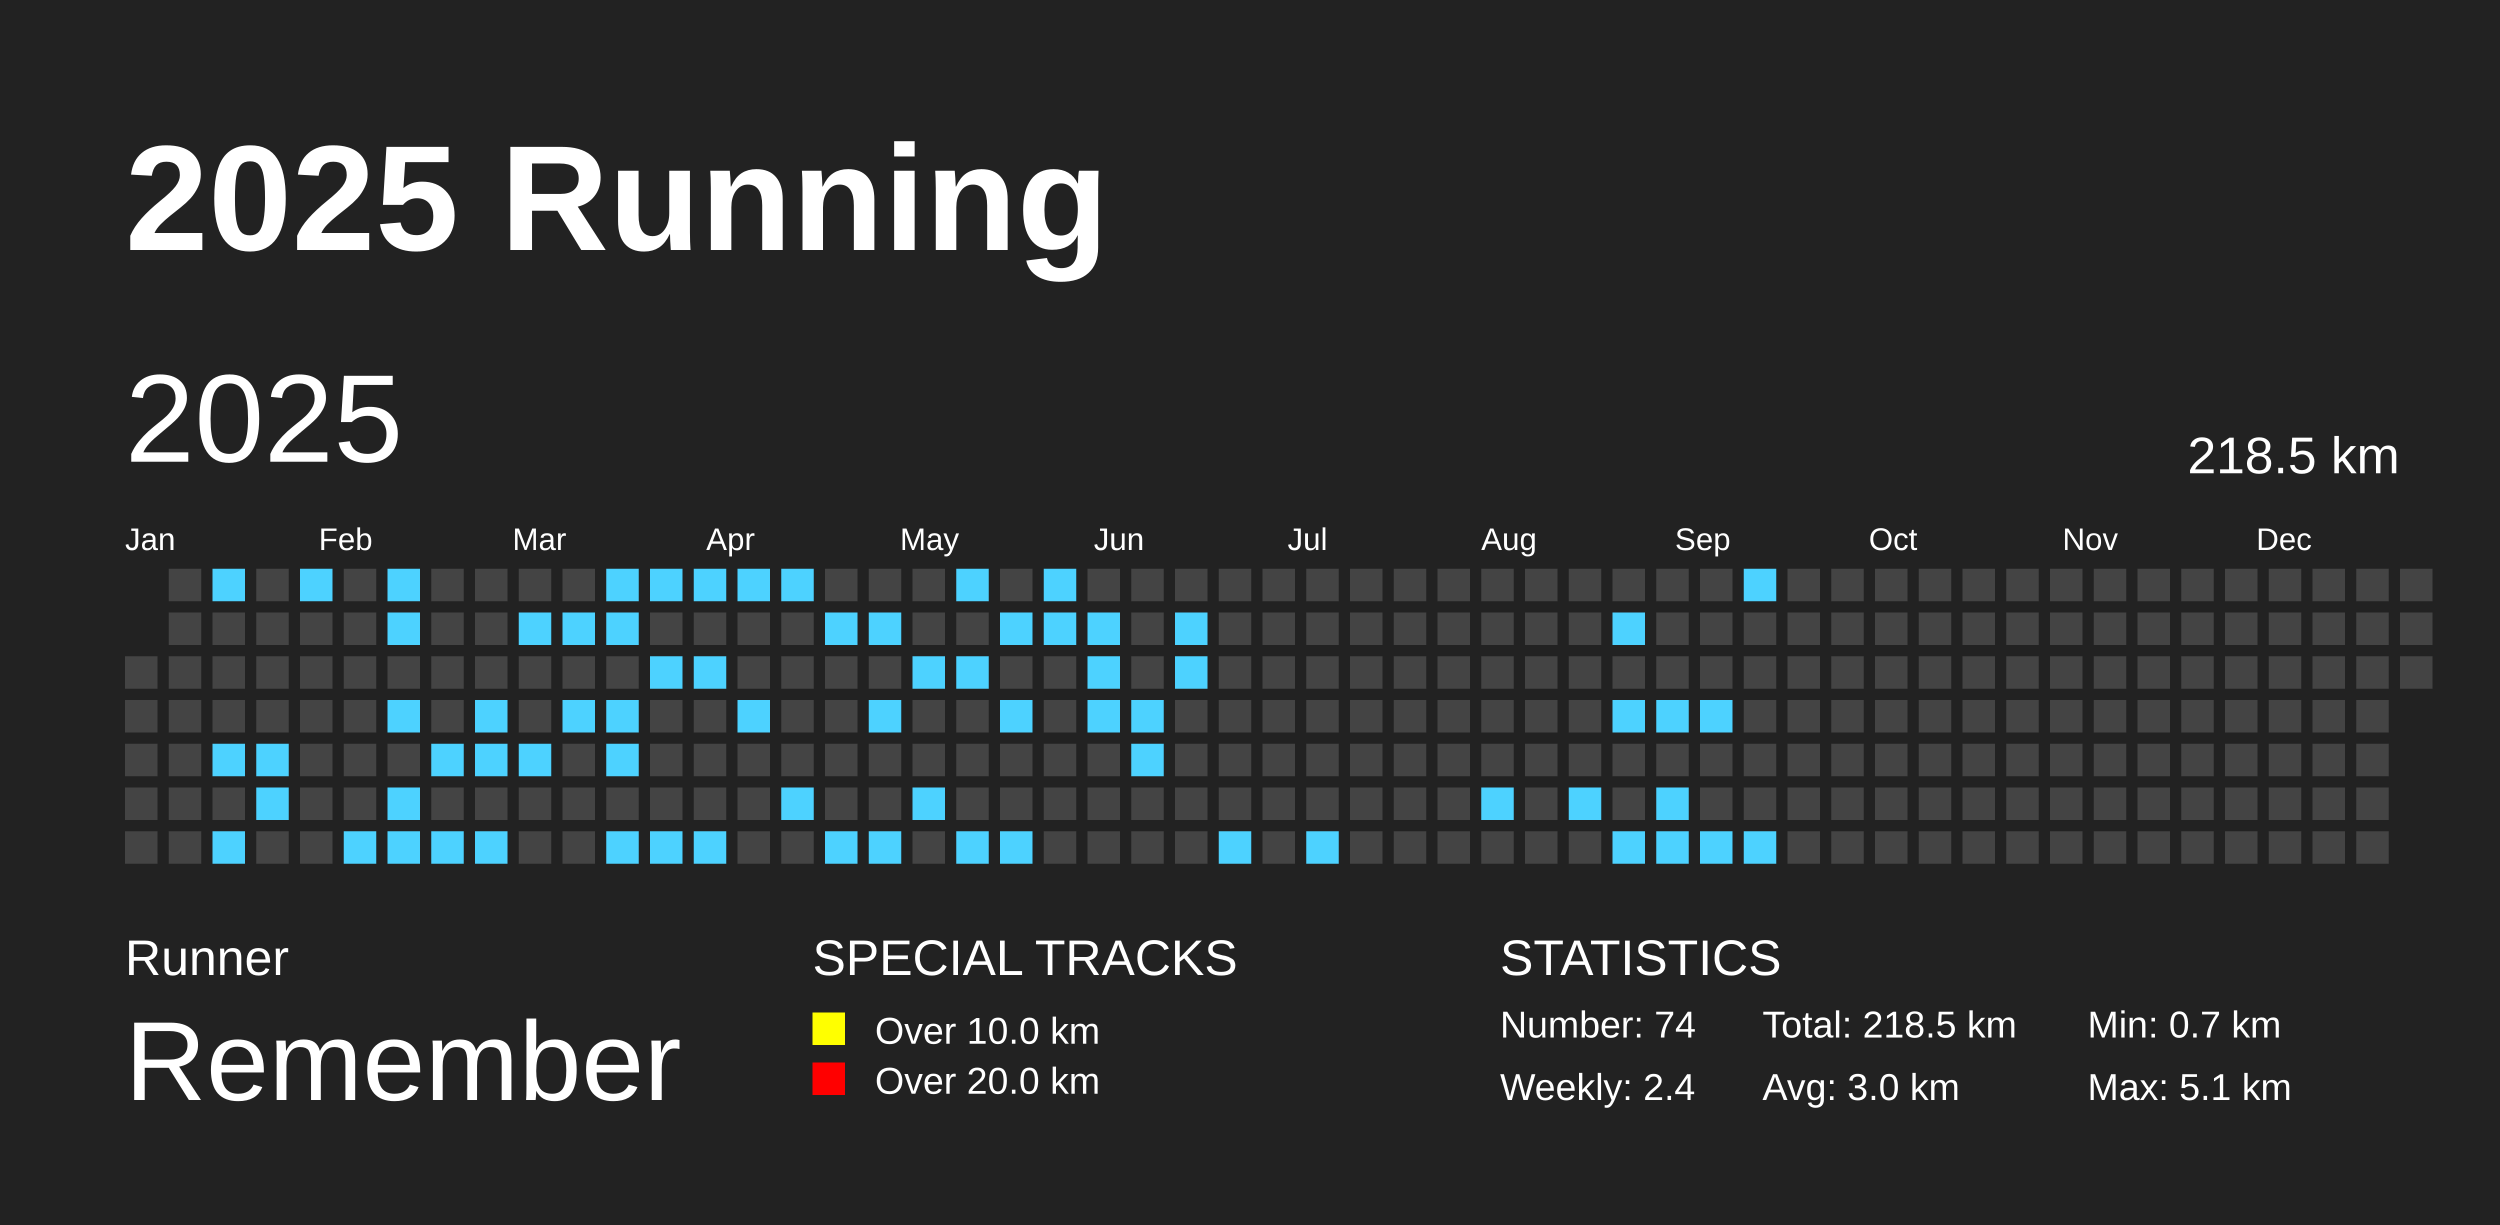
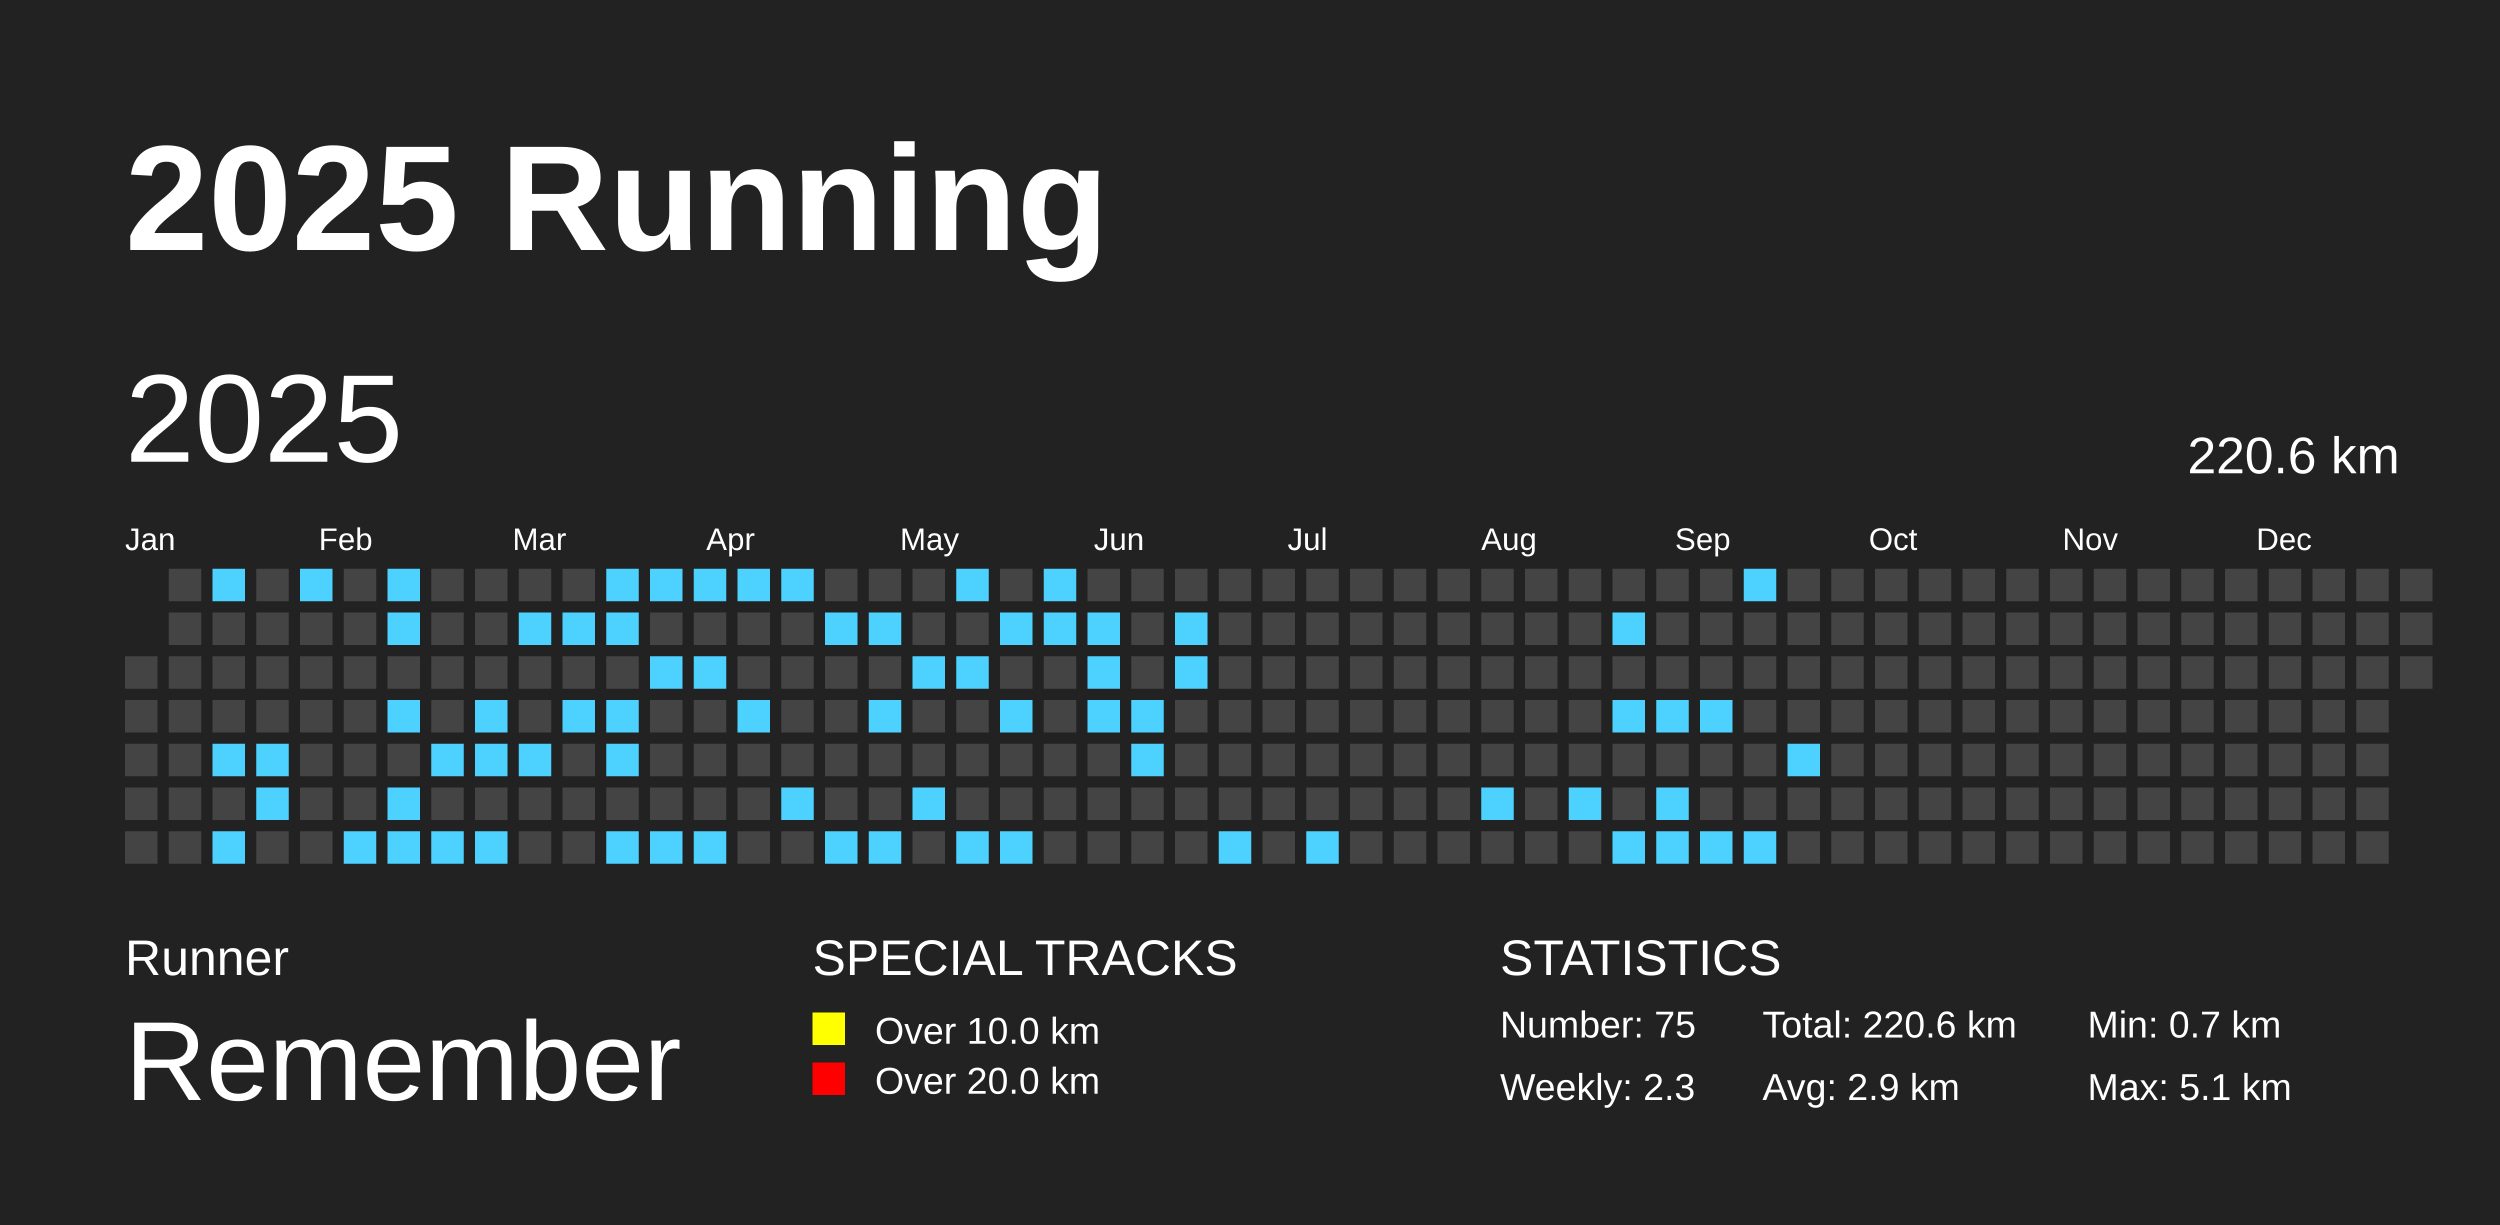
<svg xmlns="http://www.w3.org/2000/svg" baseProfile="full" height="98mm" version="1.1" viewBox="0,0,200,98" width="200mm">
  <defs />
  <rect fill="#222222" height="98" width="200" x="0" y="0" />
  <text fill="#FFFFFF" style="font-size:12px; font-family:Arial; font-weight:bold;" x="10" y="20">2025 Running</text>
  <text fill="#FFFFFF" style="font-size:4px; font-family:Arial" x="10" y="78">Runner</text>
  <text fill="#FFFFFF" style="font-size:9px; font-family:Arial" x="10" y="88">Remember</text>
  <text fill="#FFFFFF" style="font-size:4px; font-family:Arial" x="65" y="78">SPECIAL TRACKS</text>
  <rect fill="yellow" height="2.6" width="2.6" x="65" y="81" />
  <text fill="#FFFFFF" style="font-size:3px; font-family:Arial" x="70" y="83.5">Over 10.0 km</text>
  <rect fill="red" height="2.6" width="2.6" x="65" y="85" />
  <text fill="#FFFFFF" style="font-size:3px; font-family:Arial" x="70" y="87.5">Over 20.0 km</text>
  <text fill="#FFFFFF" style="font-size:4px; font-family:Arial" x="120" y="78">STATISTICS</text>
-   <text fill="#FFFFFF" style="font-size:3px; font-family:Arial" x="120" y="83">Number: 74</text>
-   <text fill="#FFFFFF" style="font-size:3px; font-family:Arial" x="120" y="88">Weekly: 2.4</text>
-   <text fill="#FFFFFF" style="font-size:3px; font-family:Arial" x="141" y="83">Total: 218.5 km</text>
-   <text fill="#FFFFFF" style="font-size:3px; font-family:Arial" x="141" y="88">Avg: 3.0 km</text>
+   <text fill="#FFFFFF" style="font-size:3px; font-family:Arial" x="120" y="83">Number: 75</text>
+   <text fill="#FFFFFF" style="font-size:3px; font-family:Arial" x="120" y="88">Weekly: 2.3</text>
+   <text fill="#FFFFFF" style="font-size:3px; font-family:Arial" x="141" y="83">Total: 220.6 km</text>
+   <text fill="#FFFFFF" style="font-size:3px; font-family:Arial" x="141" y="88">Avg: 2.9 km</text>
  <text fill="#FFFFFF" style="font-size:3px; font-family:Arial" x="167" y="83">Min: 0.7 km</text>
  <text fill="#FFFFFF" style="font-size:3px; font-family:Arial" x="167" y="88">Max: 5.1 km</text>
  <text dominant-baseline="hanging" fill="#FFFFFF" style="font-size:10.0px; font-family:Arial;" x="10" y="30">2025</text>
-   <text dominant-baseline="hanging" fill="#FFFFFF" style="font-size:4.125px; font-family:Arial;" x="175" y="35">218.5 km</text>
+   <text dominant-baseline="hanging" fill="#FFFFFF" style="font-size:4.125px; font-family:Arial;" x="175" y="35">220.6 km</text>
  <text fill="#FFFFFF" style="font-size:2.5px; font-family:Arial" x="10.0" y="44">Jan</text>
  <text fill="#FFFFFF" style="font-size:2.5px; font-family:Arial" x="25.5" y="44">Feb</text>
  <text fill="#FFFFFF" style="font-size:2.5px; font-family:Arial" x="41.0" y="44">Mar</text>
  <text fill="#FFFFFF" style="font-size:2.5px; font-family:Arial" x="56.5" y="44">Apr</text>
  <text fill="#FFFFFF" style="font-size:2.5px; font-family:Arial" x="72.0" y="44">May</text>
  <text fill="#FFFFFF" style="font-size:2.5px; font-family:Arial" x="87.5" y="44">Jun</text>
  <text fill="#FFFFFF" style="font-size:2.5px; font-family:Arial" x="103.0" y="44">Jul</text>
  <text fill="#FFFFFF" style="font-size:2.5px; font-family:Arial" x="118.5" y="44">Aug</text>
  <text fill="#FFFFFF" style="font-size:2.5px; font-family:Arial" x="134.0" y="44">Sep</text>
  <text fill="#FFFFFF" style="font-size:2.5px; font-family:Arial" x="149.5" y="44">Oct</text>
  <text fill="#FFFFFF" style="font-size:2.5px; font-family:Arial" x="165.0" y="44">Nov</text>
  <text fill="#FFFFFF" style="font-size:2.5px; font-family:Arial" x="180.5" y="44">Dec</text>
  <rect fill="#444444" height="2.6" width="2.6" x="10.0" y="52.5" />
  <rect fill="#444444" height="2.6" width="2.6" x="10.0" y="56.0" />
  <rect fill="#444444" height="2.6" width="2.6" x="10.0" y="59.5" />
  <rect fill="#444444" height="2.6" width="2.6" x="10.0" y="63.0" />
  <rect fill="#444444" height="2.6" width="2.6" x="10.0" y="66.5" />
  <rect fill="#444444" height="2.6" width="2.6" x="13.5" y="45.5" />
  <rect fill="#444444" height="2.6" width="2.6" x="13.5" y="49.0" />
  <rect fill="#444444" height="2.6" width="2.6" x="13.5" y="52.5" />
  <rect fill="#444444" height="2.6" width="2.6" x="13.5" y="56.0" />
  <rect fill="#444444" height="2.6" width="2.6" x="13.5" y="59.5" />
  <rect fill="#444444" height="2.6" width="2.6" x="13.5" y="63.0" />
  <rect fill="#444444" height="2.6" width="2.6" x="13.5" y="66.5" />
  <rect fill="#4DD2FF" height="2.6" width="2.6" x="17.0" y="45.5" />
  <rect fill="#444444" height="2.6" width="2.6" x="17.0" y="49.0" />
  <rect fill="#444444" height="2.6" width="2.6" x="17.0" y="52.5" />
  <rect fill="#444444" height="2.6" width="2.6" x="17.0" y="56.0" />
  <rect fill="#4DD2FF" height="2.6" width="2.6" x="17.0" y="59.5" />
  <rect fill="#444444" height="2.6" width="2.6" x="17.0" y="63.0" />
  <rect fill="#4DD2FF" height="2.6" width="2.6" x="17.0" y="66.5" />
  <rect fill="#444444" height="2.6" width="2.6" x="20.5" y="45.5" />
  <rect fill="#444444" height="2.6" width="2.6" x="20.5" y="49.0" />
  <rect fill="#444444" height="2.6" width="2.6" x="20.5" y="52.5" />
  <rect fill="#444444" height="2.6" width="2.6" x="20.5" y="56.0" />
  <rect fill="#4DD2FF" height="2.6" width="2.6" x="20.5" y="59.5" />
  <rect fill="#4DD2FF" height="2.6" width="2.6" x="20.5" y="63.0" />
  <rect fill="#444444" height="2.6" width="2.6" x="20.5" y="66.5" />
  <rect fill="#4DD2FF" height="2.6" width="2.6" x="24.0" y="45.5" />
  <rect fill="#444444" height="2.6" width="2.6" x="24.0" y="49.0" />
  <rect fill="#444444" height="2.6" width="2.6" x="24.0" y="52.5" />
  <rect fill="#444444" height="2.6" width="2.6" x="24.0" y="56.0" />
  <rect fill="#444444" height="2.6" width="2.6" x="24.0" y="59.5" />
  <rect fill="#444444" height="2.6" width="2.6" x="24.0" y="63.0" />
  <rect fill="#444444" height="2.6" width="2.6" x="24.0" y="66.5" />
  <rect fill="#444444" height="2.6" width="2.6" x="27.5" y="45.5" />
  <rect fill="#444444" height="2.6" width="2.6" x="27.5" y="49.0" />
  <rect fill="#444444" height="2.6" width="2.6" x="27.5" y="52.5" />
  <rect fill="#444444" height="2.6" width="2.6" x="27.5" y="56.0" />
  <rect fill="#444444" height="2.6" width="2.6" x="27.5" y="59.5" />
  <rect fill="#444444" height="2.6" width="2.6" x="27.5" y="63.0" />
  <rect fill="#4DD2FF" height="2.6" width="2.6" x="27.5" y="66.5" />
  <rect fill="#4DD2FF" height="2.6" width="2.6" x="31.0" y="45.5" />
  <rect fill="#4DD2FF" height="2.6" width="2.6" x="31.0" y="49.0" />
  <rect fill="#444444" height="2.6" width="2.6" x="31.0" y="52.5" />
  <rect fill="#4DD2FF" height="2.6" width="2.6" x="31.0" y="56.0" />
  <rect fill="#444444" height="2.6" width="2.6" x="31.0" y="59.5" />
  <rect fill="#4DD2FF" height="2.6" width="2.6" x="31.0" y="63.0" />
  <rect fill="#4DD2FF" height="2.6" width="2.6" x="31.0" y="66.5" />
  <rect fill="#444444" height="2.6" width="2.6" x="34.5" y="45.5" />
  <rect fill="#444444" height="2.6" width="2.6" x="34.5" y="49.0" />
  <rect fill="#444444" height="2.6" width="2.6" x="34.5" y="52.5" />
  <rect fill="#444444" height="2.6" width="2.6" x="34.5" y="56.0" />
  <rect fill="#4DD2FF" height="2.6" width="2.6" x="34.5" y="59.5" />
  <rect fill="#444444" height="2.6" width="2.6" x="34.5" y="63.0" />
  <rect fill="#4DD2FF" height="2.6" width="2.6" x="34.5" y="66.5" />
  <rect fill="#444444" height="2.6" width="2.6" x="38.0" y="45.5" />
  <rect fill="#444444" height="2.6" width="2.6" x="38.0" y="49.0" />
  <rect fill="#444444" height="2.6" width="2.6" x="38.0" y="52.5" />
  <rect fill="#4DD2FF" height="2.6" width="2.6" x="38.0" y="56.0" />
  <rect fill="#4DD2FF" height="2.6" width="2.6" x="38.0" y="59.5" />
  <rect fill="#444444" height="2.6" width="2.6" x="38.0" y="63.0" />
  <rect fill="#4DD2FF" height="2.6" width="2.6" x="38.0" y="66.5" />
  <rect fill="#444444" height="2.6" width="2.6" x="41.5" y="45.5" />
  <rect fill="#4DD2FF" height="2.6" width="2.6" x="41.5" y="49.0" />
  <rect fill="#444444" height="2.6" width="2.6" x="41.5" y="52.5" />
  <rect fill="#444444" height="2.6" width="2.6" x="41.5" y="56.0" />
  <rect fill="#4DD2FF" height="2.6" width="2.6" x="41.5" y="59.5" />
  <rect fill="#444444" height="2.6" width="2.6" x="41.5" y="63.0" />
  <rect fill="#444444" height="2.6" width="2.6" x="41.5" y="66.5" />
  <rect fill="#444444" height="2.6" width="2.6" x="45.0" y="45.5" />
  <rect fill="#4DD2FF" height="2.6" width="2.6" x="45.0" y="49.0" />
  <rect fill="#444444" height="2.6" width="2.6" x="45.0" y="52.5" />
  <rect fill="#4DD2FF" height="2.6" width="2.6" x="45.0" y="56.0" />
  <rect fill="#444444" height="2.6" width="2.6" x="45.0" y="59.5" />
  <rect fill="#444444" height="2.6" width="2.6" x="45.0" y="63.0" />
  <rect fill="#444444" height="2.6" width="2.6" x="45.0" y="66.5" />
  <rect fill="#4DD2FF" height="2.6" width="2.6" x="48.5" y="45.5" />
  <rect fill="#4DD2FF" height="2.6" width="2.6" x="48.5" y="49.0" />
  <rect fill="#444444" height="2.6" width="2.6" x="48.5" y="52.5" />
  <rect fill="#4DD2FF" height="2.6" width="2.6" x="48.5" y="56.0" />
  <rect fill="#4DD2FF" height="2.6" width="2.6" x="48.5" y="59.5" />
  <rect fill="#444444" height="2.6" width="2.6" x="48.5" y="63.0" />
  <rect fill="#4DD2FF" height="2.6" width="2.6" x="48.5" y="66.5" />
  <rect fill="#4DD2FF" height="2.6" width="2.6" x="52.0" y="45.5" />
  <rect fill="#444444" height="2.6" width="2.6" x="52.0" y="49.0" />
  <rect fill="#4DD2FF" height="2.6" width="2.6" x="52.0" y="52.5" />
  <rect fill="#444444" height="2.6" width="2.6" x="52.0" y="56.0" />
  <rect fill="#444444" height="2.6" width="2.6" x="52.0" y="59.5" />
  <rect fill="#444444" height="2.6" width="2.6" x="52.0" y="63.0" />
  <rect fill="#4DD2FF" height="2.6" width="2.6" x="52.0" y="66.5" />
  <rect fill="#4DD2FF" height="2.6" width="2.6" x="55.5" y="45.5" />
  <rect fill="#444444" height="2.6" width="2.6" x="55.5" y="49.0" />
  <rect fill="#4DD2FF" height="2.6" width="2.6" x="55.5" y="52.5" />
  <rect fill="#444444" height="2.6" width="2.6" x="55.5" y="56.0" />
  <rect fill="#444444" height="2.6" width="2.6" x="55.5" y="59.5" />
  <rect fill="#444444" height="2.6" width="2.6" x="55.5" y="63.0" />
  <rect fill="#4DD2FF" height="2.6" width="2.6" x="55.5" y="66.5" />
  <rect fill="#4DD2FF" height="2.6" width="2.6" x="59.0" y="45.5" />
  <rect fill="#444444" height="2.6" width="2.6" x="59.0" y="49.0" />
  <rect fill="#444444" height="2.6" width="2.6" x="59.0" y="52.5" />
  <rect fill="#4DD2FF" height="2.6" width="2.6" x="59.0" y="56.0" />
  <rect fill="#444444" height="2.6" width="2.6" x="59.0" y="59.5" />
  <rect fill="#444444" height="2.6" width="2.6" x="59.0" y="63.0" />
  <rect fill="#444444" height="2.6" width="2.6" x="59.0" y="66.5" />
  <rect fill="#4DD2FF" height="2.6" width="2.6" x="62.5" y="45.5" />
  <rect fill="#444444" height="2.6" width="2.6" x="62.5" y="49.0" />
  <rect fill="#444444" height="2.6" width="2.6" x="62.5" y="52.5" />
  <rect fill="#444444" height="2.6" width="2.6" x="62.5" y="56.0" />
  <rect fill="#444444" height="2.6" width="2.6" x="62.5" y="59.5" />
  <rect fill="#4DD2FF" height="2.6" width="2.6" x="62.5" y="63.0" />
  <rect fill="#444444" height="2.6" width="2.6" x="62.5" y="66.5" />
  <rect fill="#444444" height="2.6" width="2.6" x="66.0" y="45.5" />
  <rect fill="#4DD2FF" height="2.6" width="2.6" x="66.0" y="49.0" />
  <rect fill="#444444" height="2.6" width="2.6" x="66.0" y="52.5" />
  <rect fill="#444444" height="2.6" width="2.6" x="66.0" y="56.0" />
  <rect fill="#444444" height="2.6" width="2.6" x="66.0" y="59.5" />
  <rect fill="#444444" height="2.6" width="2.6" x="66.0" y="63.0" />
  <rect fill="#4DD2FF" height="2.6" width="2.6" x="66.0" y="66.5" />
  <rect fill="#444444" height="2.6" width="2.6" x="69.5" y="45.5" />
  <rect fill="#4DD2FF" height="2.6" width="2.6" x="69.5" y="49.0" />
  <rect fill="#444444" height="2.6" width="2.6" x="69.5" y="52.5" />
  <rect fill="#4DD2FF" height="2.6" width="2.6" x="69.5" y="56.0" />
  <rect fill="#444444" height="2.6" width="2.6" x="69.5" y="59.5" />
  <rect fill="#444444" height="2.6" width="2.6" x="69.5" y="63.0" />
  <rect fill="#4DD2FF" height="2.6" width="2.6" x="69.5" y="66.5" />
  <rect fill="#444444" height="2.6" width="2.6" x="73.0" y="45.5" />
  <rect fill="#444444" height="2.6" width="2.6" x="73.0" y="49.0" />
  <rect fill="#4DD2FF" height="2.6" width="2.6" x="73.0" y="52.5" />
  <rect fill="#444444" height="2.6" width="2.6" x="73.0" y="56.0" />
  <rect fill="#444444" height="2.6" width="2.6" x="73.0" y="59.5" />
  <rect fill="#4DD2FF" height="2.6" width="2.6" x="73.0" y="63.0" />
  <rect fill="#444444" height="2.6" width="2.6" x="73.0" y="66.5" />
  <rect fill="#4DD2FF" height="2.6" width="2.6" x="76.5" y="45.5" />
  <rect fill="#444444" height="2.6" width="2.6" x="76.5" y="49.0" />
  <rect fill="#4DD2FF" height="2.6" width="2.6" x="76.5" y="52.5" />
  <rect fill="#444444" height="2.6" width="2.6" x="76.5" y="56.0" />
  <rect fill="#444444" height="2.6" width="2.6" x="76.5" y="59.5" />
  <rect fill="#444444" height="2.6" width="2.6" x="76.5" y="63.0" />
  <rect fill="#4DD2FF" height="2.6" width="2.6" x="76.5" y="66.5" />
  <rect fill="#444444" height="2.6" width="2.6" x="80.0" y="45.5" />
  <rect fill="#4DD2FF" height="2.6" width="2.6" x="80.0" y="49.0" />
  <rect fill="#444444" height="2.6" width="2.6" x="80.0" y="52.5" />
  <rect fill="#4DD2FF" height="2.6" width="2.6" x="80.0" y="56.0" />
  <rect fill="#444444" height="2.6" width="2.6" x="80.0" y="59.5" />
  <rect fill="#444444" height="2.6" width="2.6" x="80.0" y="63.0" />
  <rect fill="#4DD2FF" height="2.6" width="2.6" x="80.0" y="66.5" />
  <rect fill="#4DD2FF" height="2.6" width="2.6" x="83.5" y="45.5" />
  <rect fill="#4DD2FF" height="2.6" width="2.6" x="83.5" y="49.0" />
  <rect fill="#444444" height="2.6" width="2.6" x="83.5" y="52.5" />
  <rect fill="#444444" height="2.6" width="2.6" x="83.5" y="56.0" />
  <rect fill="#444444" height="2.6" width="2.6" x="83.5" y="59.5" />
  <rect fill="#444444" height="2.6" width="2.6" x="83.5" y="63.0" />
  <rect fill="#444444" height="2.6" width="2.6" x="83.5" y="66.5" />
  <rect fill="#444444" height="2.6" width="2.6" x="87.0" y="45.5" />
  <rect fill="#4DD2FF" height="2.6" width="2.6" x="87.0" y="49.0" />
  <rect fill="#4DD2FF" height="2.6" width="2.6" x="87.0" y="52.5" />
  <rect fill="#4DD2FF" height="2.6" width="2.6" x="87.0" y="56.0" />
  <rect fill="#444444" height="2.6" width="2.6" x="87.0" y="59.5" />
  <rect fill="#444444" height="2.6" width="2.6" x="87.0" y="63.0" />
  <rect fill="#444444" height="2.6" width="2.6" x="87.0" y="66.5" />
  <rect fill="#444444" height="2.6" width="2.6" x="90.5" y="45.5" />
  <rect fill="#444444" height="2.6" width="2.6" x="90.5" y="49.0" />
  <rect fill="#444444" height="2.6" width="2.6" x="90.5" y="52.5" />
  <rect fill="#4DD2FF" height="2.6" width="2.6" x="90.5" y="56.0" />
  <rect fill="#4DD2FF" height="2.6" width="2.6" x="90.5" y="59.5" />
  <rect fill="#444444" height="2.6" width="2.6" x="90.5" y="63.0" />
  <rect fill="#444444" height="2.6" width="2.6" x="90.5" y="66.5" />
  <rect fill="#444444" height="2.6" width="2.6" x="94.0" y="45.5" />
  <rect fill="#4DD2FF" height="2.6" width="2.6" x="94.0" y="49.0" />
  <rect fill="#4DD2FF" height="2.6" width="2.6" x="94.0" y="52.5" />
  <rect fill="#444444" height="2.6" width="2.6" x="94.0" y="56.0" />
  <rect fill="#444444" height="2.6" width="2.6" x="94.0" y="59.5" />
  <rect fill="#444444" height="2.6" width="2.6" x="94.0" y="63.0" />
  <rect fill="#444444" height="2.6" width="2.6" x="94.0" y="66.5" />
  <rect fill="#444444" height="2.6" width="2.6" x="97.5" y="45.5" />
  <rect fill="#444444" height="2.6" width="2.6" x="97.5" y="49.0" />
  <rect fill="#444444" height="2.6" width="2.6" x="97.5" y="52.5" />
  <rect fill="#444444" height="2.6" width="2.6" x="97.5" y="56.0" />
  <rect fill="#444444" height="2.6" width="2.6" x="97.5" y="59.5" />
  <rect fill="#444444" height="2.6" width="2.6" x="97.5" y="63.0" />
  <rect fill="#4DD2FF" height="2.6" width="2.6" x="97.5" y="66.5" />
  <rect fill="#444444" height="2.6" width="2.6" x="101.0" y="45.5" />
  <rect fill="#444444" height="2.6" width="2.6" x="101.0" y="49.0" />
  <rect fill="#444444" height="2.6" width="2.6" x="101.0" y="52.5" />
  <rect fill="#444444" height="2.6" width="2.6" x="101.0" y="56.0" />
  <rect fill="#444444" height="2.6" width="2.6" x="101.0" y="59.5" />
  <rect fill="#444444" height="2.6" width="2.6" x="101.0" y="63.0" />
  <rect fill="#444444" height="2.6" width="2.6" x="101.0" y="66.5" />
  <rect fill="#444444" height="2.6" width="2.6" x="104.5" y="45.5" />
  <rect fill="#444444" height="2.6" width="2.6" x="104.5" y="49.0" />
  <rect fill="#444444" height="2.6" width="2.6" x="104.5" y="52.5" />
  <rect fill="#444444" height="2.6" width="2.6" x="104.5" y="56.0" />
  <rect fill="#444444" height="2.6" width="2.6" x="104.5" y="59.5" />
  <rect fill="#444444" height="2.6" width="2.6" x="104.5" y="63.0" />
  <rect fill="#4DD2FF" height="2.6" width="2.6" x="104.5" y="66.5" />
  <rect fill="#444444" height="2.6" width="2.6" x="108.0" y="45.5" />
  <rect fill="#444444" height="2.6" width="2.6" x="108.0" y="49.0" />
  <rect fill="#444444" height="2.6" width="2.6" x="108.0" y="52.5" />
  <rect fill="#444444" height="2.6" width="2.6" x="108.0" y="56.0" />
  <rect fill="#444444" height="2.6" width="2.6" x="108.0" y="59.5" />
  <rect fill="#444444" height="2.6" width="2.6" x="108.0" y="63.0" />
  <rect fill="#444444" height="2.6" width="2.6" x="108.0" y="66.5" />
  <rect fill="#444444" height="2.6" width="2.6" x="111.5" y="45.5" />
  <rect fill="#444444" height="2.6" width="2.6" x="111.5" y="49.0" />
  <rect fill="#444444" height="2.6" width="2.6" x="111.5" y="52.5" />
  <rect fill="#444444" height="2.6" width="2.6" x="111.5" y="56.0" />
  <rect fill="#444444" height="2.6" width="2.6" x="111.5" y="59.5" />
  <rect fill="#444444" height="2.6" width="2.6" x="111.5" y="63.0" />
  <rect fill="#444444" height="2.6" width="2.6" x="111.5" y="66.5" />
  <rect fill="#444444" height="2.6" width="2.6" x="115.0" y="45.5" />
  <rect fill="#444444" height="2.6" width="2.6" x="115.0" y="49.0" />
  <rect fill="#444444" height="2.6" width="2.6" x="115.0" y="52.5" />
  <rect fill="#444444" height="2.6" width="2.6" x="115.0" y="56.0" />
  <rect fill="#444444" height="2.6" width="2.6" x="115.0" y="59.5" />
  <rect fill="#444444" height="2.6" width="2.6" x="115.0" y="63.0" />
  <rect fill="#444444" height="2.6" width="2.6" x="115.0" y="66.5" />
  <rect fill="#444444" height="2.6" width="2.6" x="118.5" y="45.5" />
  <rect fill="#444444" height="2.6" width="2.6" x="118.5" y="49.0" />
  <rect fill="#444444" height="2.6" width="2.6" x="118.5" y="52.5" />
  <rect fill="#444444" height="2.6" width="2.6" x="118.5" y="56.0" />
  <rect fill="#444444" height="2.6" width="2.6" x="118.5" y="59.5" />
  <rect fill="#4DD2FF" height="2.6" width="2.6" x="118.5" y="63.0" />
  <rect fill="#444444" height="2.6" width="2.6" x="118.5" y="66.5" />
  <rect fill="#444444" height="2.6" width="2.6" x="122.0" y="45.5" />
  <rect fill="#444444" height="2.6" width="2.6" x="122.0" y="49.0" />
  <rect fill="#444444" height="2.6" width="2.6" x="122.0" y="52.5" />
  <rect fill="#444444" height="2.6" width="2.6" x="122.0" y="56.0" />
  <rect fill="#444444" height="2.6" width="2.6" x="122.0" y="59.5" />
  <rect fill="#444444" height="2.6" width="2.6" x="122.0" y="63.0" />
  <rect fill="#444444" height="2.6" width="2.6" x="122.0" y="66.5" />
  <rect fill="#444444" height="2.6" width="2.6" x="125.5" y="45.5" />
  <rect fill="#444444" height="2.6" width="2.6" x="125.5" y="49.0" />
  <rect fill="#444444" height="2.6" width="2.6" x="125.5" y="52.5" />
  <rect fill="#444444" height="2.6" width="2.6" x="125.5" y="56.0" />
  <rect fill="#444444" height="2.6" width="2.6" x="125.5" y="59.5" />
  <rect fill="#4DD2FF" height="2.6" width="2.6" x="125.5" y="63.0" />
  <rect fill="#444444" height="2.6" width="2.6" x="125.5" y="66.5" />
  <rect fill="#444444" height="2.6" width="2.6" x="129.0" y="45.5" />
  <rect fill="#4DD2FF" height="2.6" width="2.6" x="129.0" y="49.0" />
  <rect fill="#444444" height="2.6" width="2.6" x="129.0" y="52.5" />
  <rect fill="#4DD2FF" height="2.6" width="2.6" x="129.0" y="56.0" />
  <rect fill="#444444" height="2.6" width="2.6" x="129.0" y="59.5" />
  <rect fill="#444444" height="2.6" width="2.6" x="129.0" y="63.0" />
  <rect fill="#4DD2FF" height="2.6" width="2.6" x="129.0" y="66.5" />
  <rect fill="#444444" height="2.6" width="2.6" x="132.5" y="45.5" />
  <rect fill="#444444" height="2.6" width="2.6" x="132.5" y="49.0" />
  <rect fill="#444444" height="2.6" width="2.6" x="132.5" y="52.5" />
  <rect fill="#4DD2FF" height="2.6" width="2.6" x="132.5" y="56.0" />
  <rect fill="#444444" height="2.6" width="2.6" x="132.5" y="59.5" />
  <rect fill="#4DD2FF" height="2.6" width="2.6" x="132.5" y="63.0" />
  <rect fill="#4DD2FF" height="2.6" width="2.6" x="132.5" y="66.5" />
  <rect fill="#444444" height="2.6" width="2.6" x="136.0" y="45.5" />
  <rect fill="#444444" height="2.6" width="2.6" x="136.0" y="49.0" />
  <rect fill="#444444" height="2.6" width="2.6" x="136.0" y="52.5" />
  <rect fill="#4DD2FF" height="2.6" width="2.6" x="136.0" y="56.0" />
  <rect fill="#444444" height="2.6" width="2.6" x="136.0" y="59.5" />
  <rect fill="#444444" height="2.6" width="2.6" x="136.0" y="63.0" />
  <rect fill="#4DD2FF" height="2.6" width="2.6" x="136.0" y="66.5" />
  <rect fill="#4DD2FF" height="2.6" width="2.6" x="139.5" y="45.5" />
  <rect fill="#444444" height="2.6" width="2.6" x="139.5" y="49.0" />
  <rect fill="#444444" height="2.6" width="2.6" x="139.5" y="52.5" />
  <rect fill="#444444" height="2.6" width="2.6" x="139.5" y="56.0" />
  <rect fill="#444444" height="2.6" width="2.6" x="139.5" y="59.5" />
  <rect fill="#444444" height="2.6" width="2.6" x="139.5" y="63.0" />
  <rect fill="#4DD2FF" height="2.6" width="2.6" x="139.5" y="66.5" />
  <rect fill="#444444" height="2.6" width="2.6" x="143.0" y="45.5" />
  <rect fill="#444444" height="2.6" width="2.6" x="143.0" y="49.0" />
  <rect fill="#444444" height="2.6" width="2.6" x="143.0" y="52.5" />
  <rect fill="#444444" height="2.6" width="2.6" x="143.0" y="56.0" />
-   <rect fill="#444444" height="2.6" width="2.6" x="143.0" y="59.5" />
+   <rect fill="#4DD2FF" height="2.6" width="2.6" x="143.0" y="59.5" />
  <rect fill="#444444" height="2.6" width="2.6" x="143.0" y="63.0" />
  <rect fill="#444444" height="2.6" width="2.6" x="143.0" y="66.5" />
  <rect fill="#444444" height="2.6" width="2.6" x="146.5" y="45.5" />
  <rect fill="#444444" height="2.6" width="2.6" x="146.5" y="49.0" />
  <rect fill="#444444" height="2.6" width="2.6" x="146.5" y="52.5" />
  <rect fill="#444444" height="2.6" width="2.6" x="146.5" y="56.0" />
  <rect fill="#444444" height="2.6" width="2.6" x="146.5" y="59.5" />
  <rect fill="#444444" height="2.6" width="2.6" x="146.5" y="63.0" />
  <rect fill="#444444" height="2.6" width="2.6" x="146.5" y="66.5" />
  <rect fill="#444444" height="2.6" width="2.6" x="150.0" y="45.5" />
  <rect fill="#444444" height="2.6" width="2.6" x="150.0" y="49.0" />
  <rect fill="#444444" height="2.6" width="2.6" x="150.0" y="52.5" />
  <rect fill="#444444" height="2.6" width="2.6" x="150.0" y="56.0" />
  <rect fill="#444444" height="2.6" width="2.6" x="150.0" y="59.5" />
  <rect fill="#444444" height="2.6" width="2.6" x="150.0" y="63.0" />
  <rect fill="#444444" height="2.6" width="2.6" x="150.0" y="66.5" />
  <rect fill="#444444" height="2.6" width="2.6" x="153.5" y="45.5" />
  <rect fill="#444444" height="2.6" width="2.6" x="153.5" y="49.0" />
  <rect fill="#444444" height="2.6" width="2.6" x="153.5" y="52.5" />
  <rect fill="#444444" height="2.6" width="2.6" x="153.5" y="56.0" />
  <rect fill="#444444" height="2.6" width="2.6" x="153.5" y="59.5" />
  <rect fill="#444444" height="2.6" width="2.6" x="153.5" y="63.0" />
  <rect fill="#444444" height="2.6" width="2.6" x="153.5" y="66.5" />
  <rect fill="#444444" height="2.6" width="2.6" x="157.0" y="45.5" />
  <rect fill="#444444" height="2.6" width="2.6" x="157.0" y="49.0" />
  <rect fill="#444444" height="2.6" width="2.6" x="157.0" y="52.5" />
  <rect fill="#444444" height="2.6" width="2.6" x="157.0" y="56.0" />
  <rect fill="#444444" height="2.6" width="2.6" x="157.0" y="59.5" />
  <rect fill="#444444" height="2.6" width="2.6" x="157.0" y="63.0" />
  <rect fill="#444444" height="2.6" width="2.6" x="157.0" y="66.5" />
  <rect fill="#444444" height="2.6" width="2.6" x="160.5" y="45.5" />
  <rect fill="#444444" height="2.6" width="2.6" x="160.5" y="49.0" />
  <rect fill="#444444" height="2.6" width="2.6" x="160.5" y="52.5" />
  <rect fill="#444444" height="2.6" width="2.6" x="160.5" y="56.0" />
  <rect fill="#444444" height="2.6" width="2.6" x="160.5" y="59.5" />
  <rect fill="#444444" height="2.6" width="2.6" x="160.5" y="63.0" />
  <rect fill="#444444" height="2.6" width="2.6" x="160.5" y="66.5" />
  <rect fill="#444444" height="2.6" width="2.6" x="164.0" y="45.5" />
  <rect fill="#444444" height="2.6" width="2.6" x="164.0" y="49.0" />
  <rect fill="#444444" height="2.6" width="2.6" x="164.0" y="52.5" />
  <rect fill="#444444" height="2.6" width="2.6" x="164.0" y="56.0" />
  <rect fill="#444444" height="2.6" width="2.6" x="164.0" y="59.5" />
  <rect fill="#444444" height="2.6" width="2.6" x="164.0" y="63.0" />
  <rect fill="#444444" height="2.6" width="2.6" x="164.0" y="66.5" />
  <rect fill="#444444" height="2.6" width="2.6" x="167.5" y="45.5" />
  <rect fill="#444444" height="2.6" width="2.6" x="167.5" y="49.0" />
  <rect fill="#444444" height="2.6" width="2.6" x="167.5" y="52.5" />
  <rect fill="#444444" height="2.6" width="2.6" x="167.5" y="56.0" />
  <rect fill="#444444" height="2.6" width="2.6" x="167.5" y="59.5" />
  <rect fill="#444444" height="2.6" width="2.6" x="167.5" y="63.0" />
  <rect fill="#444444" height="2.6" width="2.6" x="167.5" y="66.5" />
  <rect fill="#444444" height="2.6" width="2.6" x="171.0" y="45.5" />
  <rect fill="#444444" height="2.6" width="2.6" x="171.0" y="49.0" />
  <rect fill="#444444" height="2.6" width="2.6" x="171.0" y="52.5" />
  <rect fill="#444444" height="2.6" width="2.6" x="171.0" y="56.0" />
  <rect fill="#444444" height="2.6" width="2.6" x="171.0" y="59.5" />
  <rect fill="#444444" height="2.6" width="2.6" x="171.0" y="63.0" />
  <rect fill="#444444" height="2.6" width="2.6" x="171.0" y="66.5" />
  <rect fill="#444444" height="2.6" width="2.6" x="174.5" y="45.5" />
  <rect fill="#444444" height="2.6" width="2.6" x="174.5" y="49.0" />
  <rect fill="#444444" height="2.6" width="2.6" x="174.5" y="52.5" />
  <rect fill="#444444" height="2.6" width="2.6" x="174.5" y="56.0" />
  <rect fill="#444444" height="2.6" width="2.6" x="174.5" y="59.5" />
  <rect fill="#444444" height="2.6" width="2.6" x="174.5" y="63.0" />
  <rect fill="#444444" height="2.6" width="2.6" x="174.5" y="66.5" />
  <rect fill="#444444" height="2.6" width="2.6" x="178.0" y="45.5" />
  <rect fill="#444444" height="2.6" width="2.6" x="178.0" y="49.0" />
  <rect fill="#444444" height="2.6" width="2.6" x="178.0" y="52.5" />
  <rect fill="#444444" height="2.6" width="2.6" x="178.0" y="56.0" />
  <rect fill="#444444" height="2.6" width="2.6" x="178.0" y="59.5" />
  <rect fill="#444444" height="2.6" width="2.6" x="178.0" y="63.0" />
  <rect fill="#444444" height="2.6" width="2.6" x="178.0" y="66.5" />
  <rect fill="#444444" height="2.6" width="2.6" x="181.5" y="45.5" />
  <rect fill="#444444" height="2.6" width="2.6" x="181.5" y="49.0" />
  <rect fill="#444444" height="2.6" width="2.6" x="181.5" y="52.5" />
  <rect fill="#444444" height="2.6" width="2.6" x="181.5" y="56.0" />
  <rect fill="#444444" height="2.6" width="2.6" x="181.5" y="59.5" />
  <rect fill="#444444" height="2.6" width="2.6" x="181.5" y="63.0" />
  <rect fill="#444444" height="2.6" width="2.6" x="181.5" y="66.5" />
  <rect fill="#444444" height="2.6" width="2.6" x="185.0" y="45.5" />
  <rect fill="#444444" height="2.6" width="2.6" x="185.0" y="49.0" />
  <rect fill="#444444" height="2.6" width="2.6" x="185.0" y="52.5" />
  <rect fill="#444444" height="2.6" width="2.6" x="185.0" y="56.0" />
  <rect fill="#444444" height="2.6" width="2.6" x="185.0" y="59.5" />
  <rect fill="#444444" height="2.6" width="2.6" x="185.0" y="63.0" />
  <rect fill="#444444" height="2.6" width="2.6" x="185.0" y="66.5" />
  <rect fill="#444444" height="2.6" width="2.6" x="188.5" y="45.5" />
  <rect fill="#444444" height="2.6" width="2.6" x="188.5" y="49.0" />
  <rect fill="#444444" height="2.6" width="2.6" x="188.5" y="52.5" />
  <rect fill="#444444" height="2.6" width="2.6" x="188.5" y="56.0" />
  <rect fill="#444444" height="2.6" width="2.6" x="188.5" y="59.5" />
  <rect fill="#444444" height="2.6" width="2.6" x="188.5" y="63.0" />
  <rect fill="#444444" height="2.6" width="2.6" x="188.5" y="66.5" />
  <rect fill="#444444" height="2.6" width="2.6" x="192.0" y="45.5" />
  <rect fill="#444444" height="2.6" width="2.6" x="192.0" y="49.0" />
  <rect fill="#444444" height="2.6" width="2.6" x="192.0" y="52.5" />
</svg>
